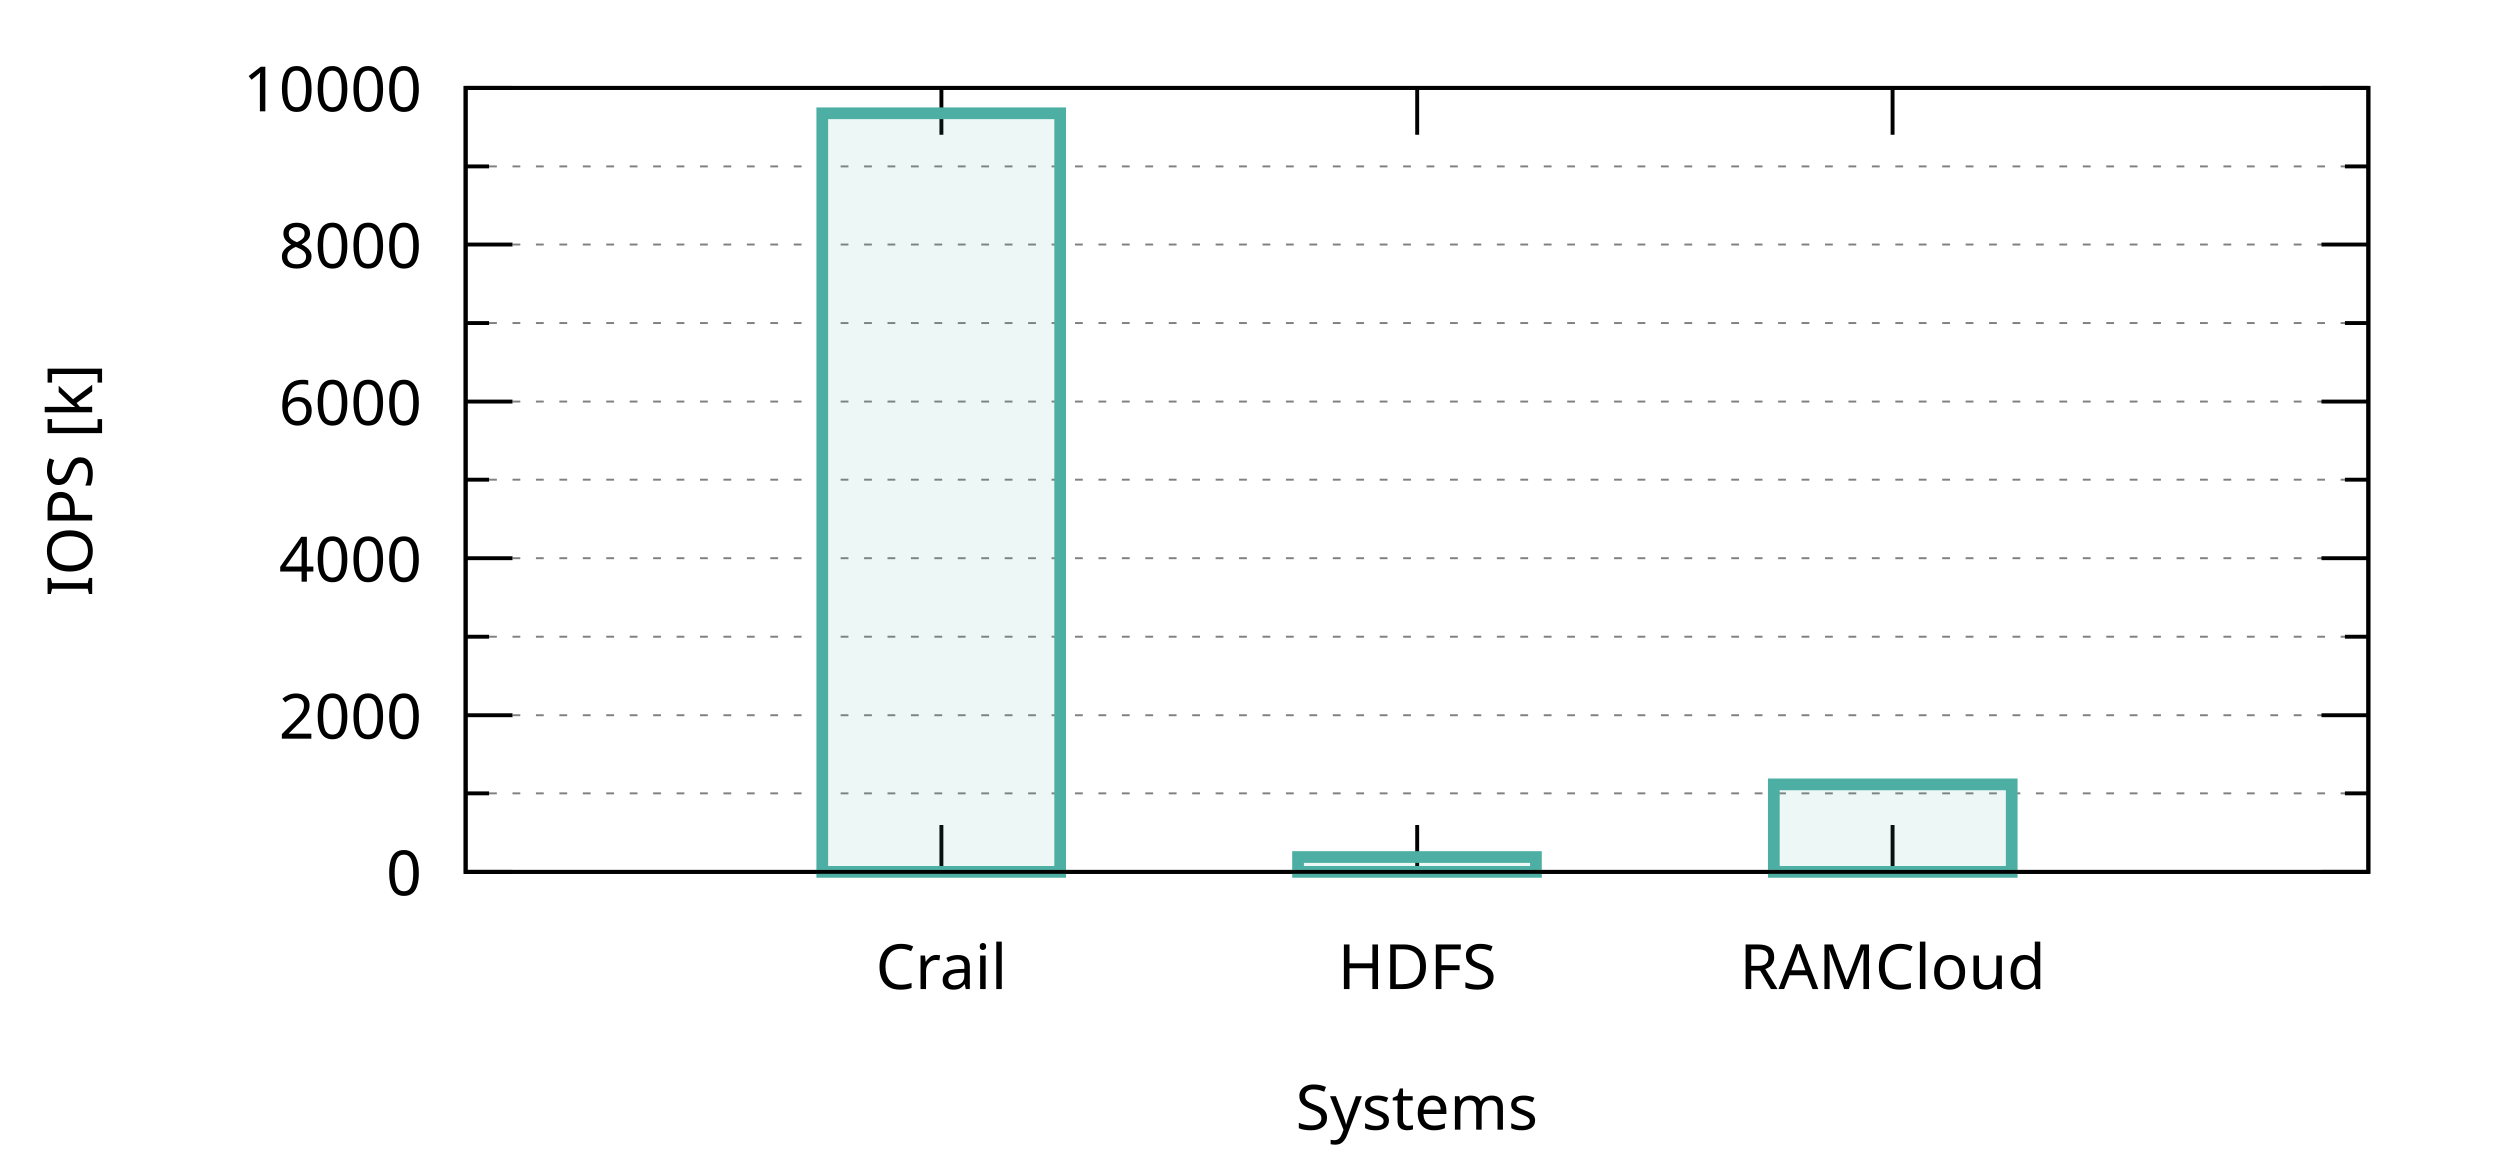
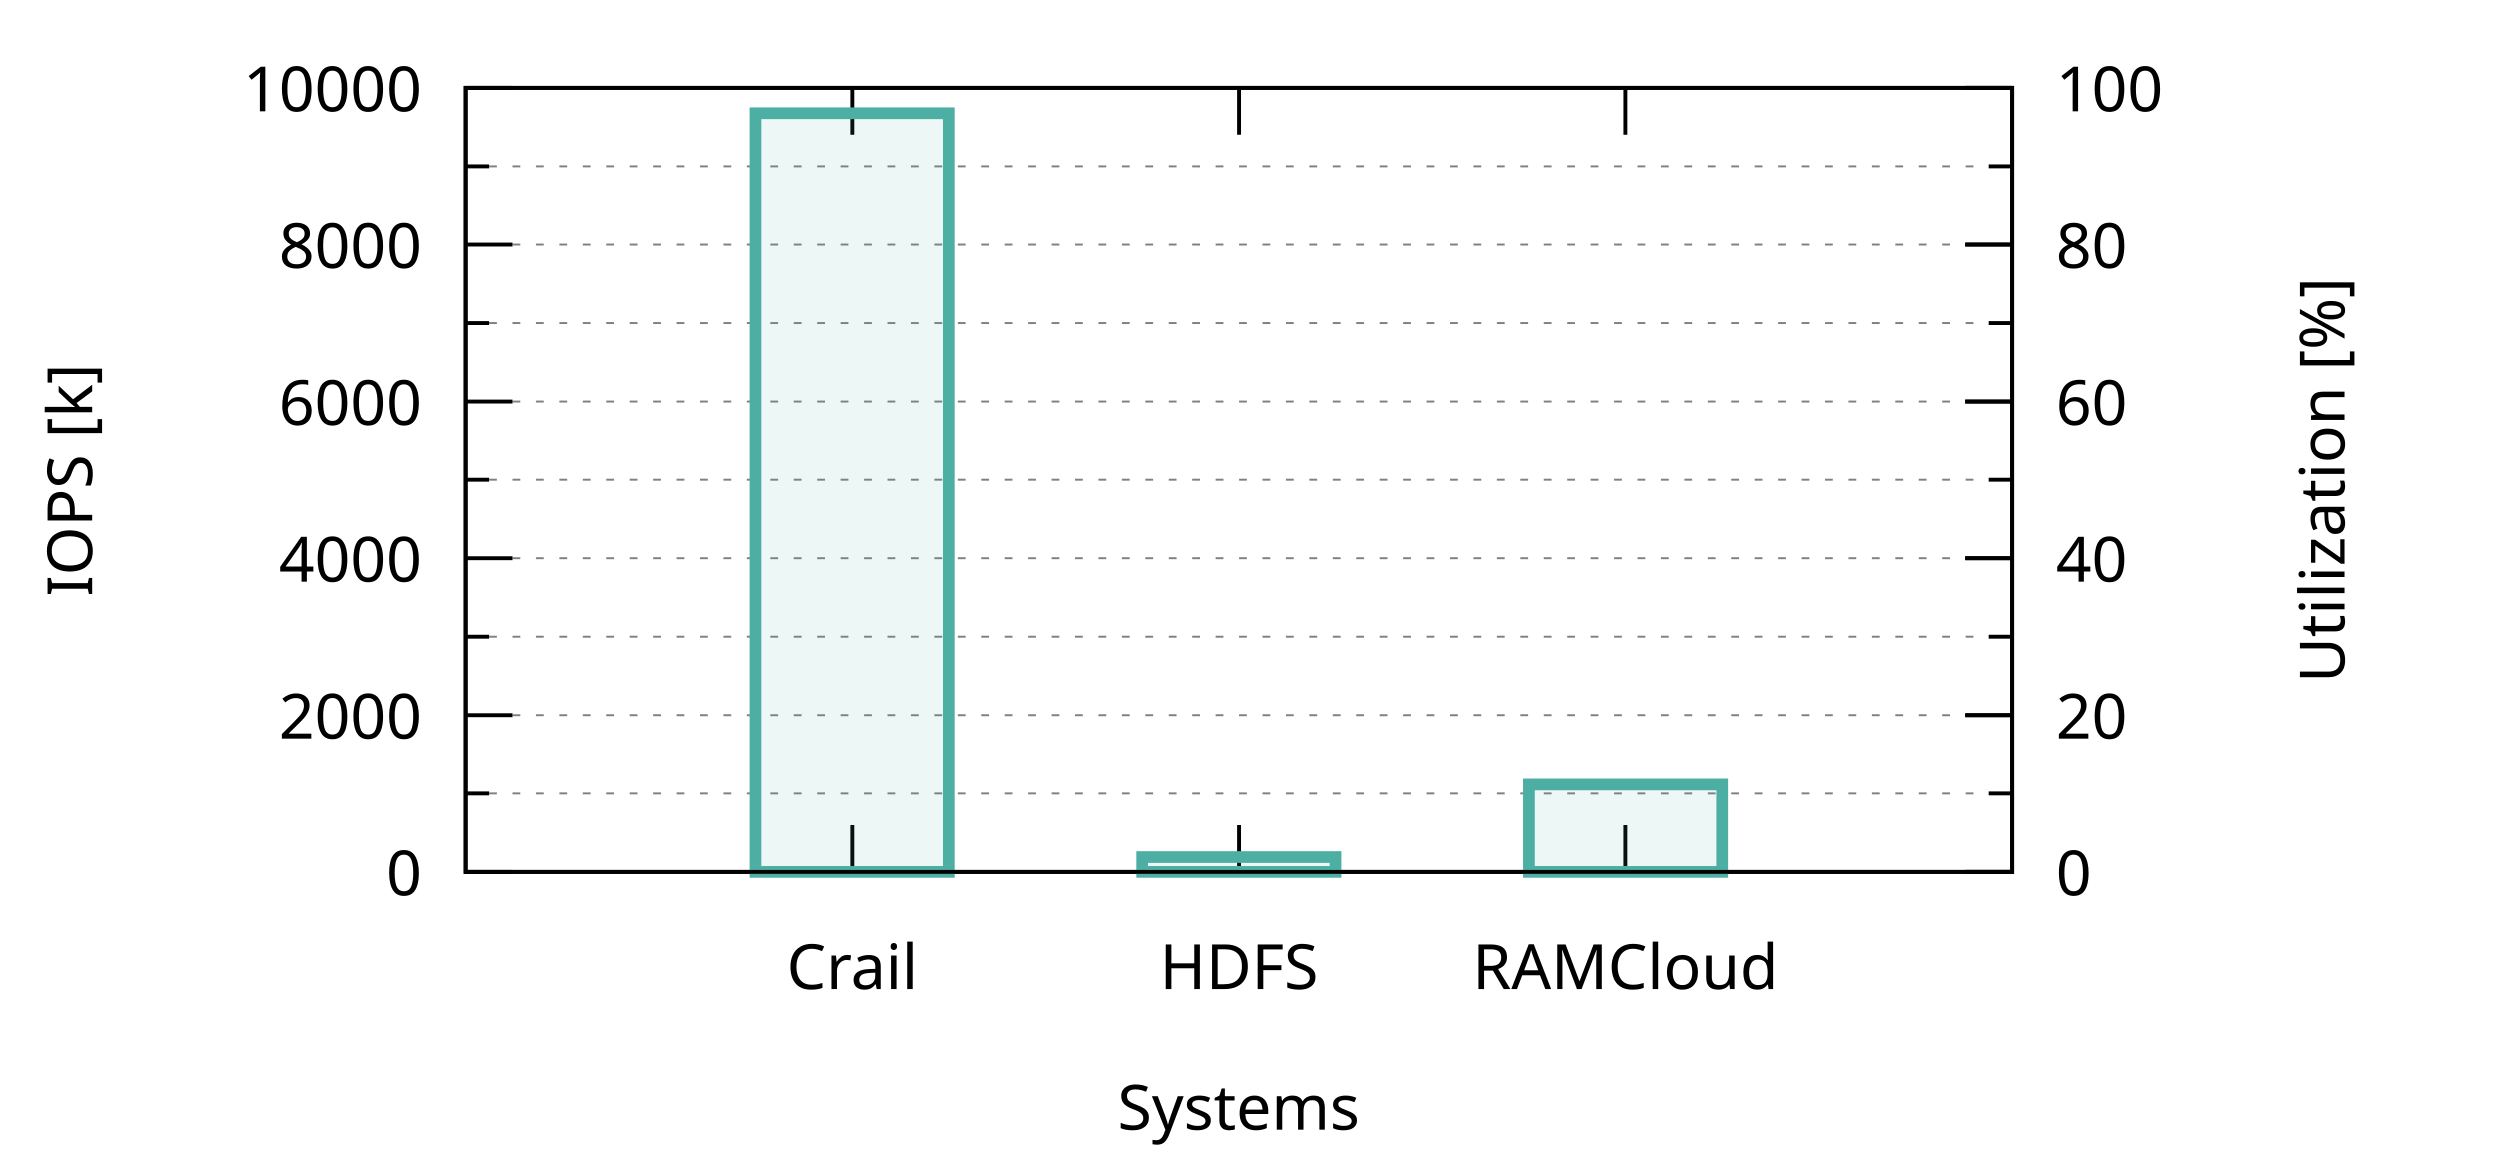
<svg xmlns="http://www.w3.org/2000/svg" xmlns:xlink="http://www.w3.org/1999/xlink" width="640" height="300" viewBox="0 0 640 300">
  <g id="gnuplot_canvas">
    <rect x="0" y="0" width="640" height="300" fill="none" />
    <defs>
      <circle id="gpDot" r="0.5" stroke-width="0.5" />
      <path id="gpPt0" stroke-width="0.167" stroke="currentColor" d="M-1,0 h2 M0,-1 v2" />
      <path id="gpPt1" stroke-width="0.167" stroke="currentColor" d="M-1,-1 L1,1 M1,-1 L-1,1" />
      <path id="gpPt2" stroke-width="0.167" stroke="currentColor" d="M-1,0 L1,0 M0,-1 L0,1 M-1,-1 L1,1 M-1,1 L1,-1" />
      <rect id="gpPt3" stroke-width="0.167" stroke="currentColor" x="-1" y="-1" width="2" height="2" />
      <rect id="gpPt4" stroke-width="0.167" stroke="currentColor" fill="currentColor" x="-1" y="-1" width="2" height="2" />
      <circle id="gpPt5" stroke-width="0.167" stroke="currentColor" cx="0" cy="0" r="1" />
      <use xlink:href="#gpPt5" id="gpPt6" fill="currentColor" stroke="none" />
      <path id="gpPt7" stroke-width="0.167" stroke="currentColor" d="M0,-1.33 L-1.33,0.67 L1.33,0.67 z" />
      <use xlink:href="#gpPt7" id="gpPt8" fill="currentColor" stroke="none" />
      <use xlink:href="#gpPt7" id="gpPt9" stroke="currentColor" transform="rotate(180)" />
      <use xlink:href="#gpPt9" id="gpPt10" fill="currentColor" stroke="none" />
      <use xlink:href="#gpPt3" id="gpPt11" stroke="currentColor" transform="rotate(45)" />
      <use xlink:href="#gpPt11" id="gpPt12" fill="currentColor" stroke="none" />
      <path id="gpPt13" stroke-width="0.167" stroke="currentColor" d="M0,1.330 L1.265,0.411 L0.782,-1.067 L-0.782,-1.076 L-1.265,0.411 z" />
      <use xlink:href="#gpPt13" id="gpPt14" fill="currentColor" stroke="none" />
      <filter id="textbox" filterUnits="objectBoundingBox" x="0" y="0" height="1" width="1">
        <feFlood flood-color="white" flood-opacity="1" result="bgnd" />
        <feComposite in="SourceGraphic" in2="bgnd" operator="atop" />
      </filter>
      <filter id="greybox" filterUnits="objectBoundingBox" x="0" y="0" height="1" width="1">
        <feFlood flood-color="lightgrey" flood-opacity="1" result="grey" />
        <feComposite in="SourceGraphic" in2="grey" operator="atop" />
      </filter>
    </defs>
    <g fill="none" color="white" stroke="black" stroke-width="1.00" stroke-linecap="butt" stroke-linejoin="miter">
</g>
    <g fill="none" color="black" stroke="currentColor" stroke-width="1.00" stroke-linecap="butt" stroke-linejoin="miter">
</g>
    <g fill="none" color="black" stroke="black" stroke-width="0.50" stroke-linecap="butt" stroke-linejoin="miter">
</g>
    <g fill="none" color="gray" stroke="currentColor" stroke-width="0.50" stroke-linecap="butt" stroke-linejoin="miter">
-       <path stroke="gray" stroke-dasharray="2,4" class="gridline" d="M119.2,223.2 L606.3,223.2  " />
-     </g>
-     <g fill="none" color="gray" stroke="gray" stroke-width="1.00" stroke-linecap="butt" stroke-linejoin="miter">
- </g>
-     <g fill="none" color="black" stroke="currentColor" stroke-width="1.00" stroke-linecap="butt" stroke-linejoin="miter">
-       <path stroke="black" d="M119.2,223.2 L131.2,223.2 M606.3,223.2 L594.3,223.2  " />
+       <path stroke="gray" stroke-dasharray="2,4" class="gridline" d="M119.2,223.2 L515.1,223.2  " />
+     </g>
+     <g fill="none" color="gray" stroke="gray" stroke-width="1.00" stroke-linecap="butt" stroke-linejoin="miter">
+ </g>
+     <g fill="none" color="black" stroke="currentColor" stroke-width="1.00" stroke-linecap="butt" stroke-linejoin="miter">
+       <path stroke="black" d="M119.2,223.2 L131.2,223.2 M515.1,223.2 L503.1,223.2  " />
      <g transform="translate(108.0,229.2)" stroke="none" fill="black" font-family="Times-Roman" font-size="16.00" text-anchor="end">
        <text>
          <tspan font-family="Times-Roman"> 0</tspan>
        </text>
      </g>
    </g>
    <g fill="none" color="black" stroke="currentColor" stroke-width="1.00" stroke-linecap="butt" stroke-linejoin="miter">
</g>
    <g fill="none" color="black" stroke="black" stroke-width="0.50" stroke-linecap="butt" stroke-linejoin="miter">
</g>
    <g fill="none" color="gray" stroke="currentColor" stroke-width="0.50" stroke-linecap="butt" stroke-linejoin="miter">
-       <path stroke="gray" stroke-dasharray="2,4" class="gridline" d="M119.2,203.1 L606.3,203.1  " />
-     </g>
-     <g fill="none" color="gray" stroke="gray" stroke-width="1.00" stroke-linecap="butt" stroke-linejoin="miter">
- </g>
-     <g fill="none" color="black" stroke="currentColor" stroke-width="1.00" stroke-linecap="butt" stroke-linejoin="miter">
-       <path stroke="black" d="M119.2,203.1 L125.2,203.1 M606.3,203.1 L600.3,203.1  " />
-     </g>
-     <g fill="none" color="black" stroke="black" stroke-width="0.50" stroke-linecap="butt" stroke-linejoin="miter">
- </g>
-     <g fill="none" color="gray" stroke="currentColor" stroke-width="0.50" stroke-linecap="butt" stroke-linejoin="miter">
-       <path stroke="gray" stroke-dasharray="2,4" class="gridline" d="M119.2,183.1 L606.3,183.1  " />
-     </g>
-     <g fill="none" color="gray" stroke="gray" stroke-width="1.00" stroke-linecap="butt" stroke-linejoin="miter">
- </g>
-     <g fill="none" color="black" stroke="currentColor" stroke-width="1.00" stroke-linecap="butt" stroke-linejoin="miter">
-       <path stroke="black" d="M119.2,183.1 L131.2,183.1 M606.3,183.1 L594.3,183.1  " />
+       <path stroke="gray" stroke-dasharray="2,4" class="gridline" d="M119.2,203.1 L515.1,203.1  " />
+     </g>
+     <g fill="none" color="gray" stroke="gray" stroke-width="1.00" stroke-linecap="butt" stroke-linejoin="miter">
+ </g>
+     <g fill="none" color="black" stroke="currentColor" stroke-width="1.00" stroke-linecap="butt" stroke-linejoin="miter">
+       <path stroke="black" d="M119.2,203.1 L125.2,203.1 M515.1,203.1 L509.1,203.1  " />
+     </g>
+     <g fill="none" color="black" stroke="black" stroke-width="0.50" stroke-linecap="butt" stroke-linejoin="miter">
+ </g>
+     <g fill="none" color="gray" stroke="currentColor" stroke-width="0.50" stroke-linecap="butt" stroke-linejoin="miter">
+       <path stroke="gray" stroke-dasharray="2,4" class="gridline" d="M119.2,183.1 L515.1,183.1  " />
+     </g>
+     <g fill="none" color="gray" stroke="gray" stroke-width="1.00" stroke-linecap="butt" stroke-linejoin="miter">
+ </g>
+     <g fill="none" color="black" stroke="currentColor" stroke-width="1.00" stroke-linecap="butt" stroke-linejoin="miter">
+       <path stroke="black" d="M119.2,183.1 L131.2,183.1 M515.1,183.1 L503.1,183.1  " />
      <g transform="translate(108.0,189.1)" stroke="none" fill="black" font-family="Times-Roman" font-size="16.00" text-anchor="end">
        <text>
          <tspan font-family="Times-Roman"> 2000</tspan>
        </text>
      </g>
    </g>
    <g fill="none" color="black" stroke="currentColor" stroke-width="1.00" stroke-linecap="butt" stroke-linejoin="miter">
</g>
    <g fill="none" color="black" stroke="black" stroke-width="0.50" stroke-linecap="butt" stroke-linejoin="miter">
</g>
    <g fill="none" color="gray" stroke="currentColor" stroke-width="0.50" stroke-linecap="butt" stroke-linejoin="miter">
-       <path stroke="gray" stroke-dasharray="2,4" class="gridline" d="M119.2,163.0 L606.3,163.0  " />
-     </g>
-     <g fill="none" color="gray" stroke="gray" stroke-width="1.00" stroke-linecap="butt" stroke-linejoin="miter">
- </g>
-     <g fill="none" color="black" stroke="currentColor" stroke-width="1.00" stroke-linecap="butt" stroke-linejoin="miter">
-       <path stroke="black" d="M119.2,163.0 L125.2,163.0 M606.3,163.0 L600.3,163.0  " />
-     </g>
-     <g fill="none" color="black" stroke="black" stroke-width="0.50" stroke-linecap="butt" stroke-linejoin="miter">
- </g>
-     <g fill="none" color="gray" stroke="currentColor" stroke-width="0.50" stroke-linecap="butt" stroke-linejoin="miter">
-       <path stroke="gray" stroke-dasharray="2,4" class="gridline" d="M119.2,142.9 L606.3,142.9  " />
-     </g>
-     <g fill="none" color="gray" stroke="gray" stroke-width="1.00" stroke-linecap="butt" stroke-linejoin="miter">
- </g>
-     <g fill="none" color="black" stroke="currentColor" stroke-width="1.00" stroke-linecap="butt" stroke-linejoin="miter">
-       <path stroke="black" d="M119.2,142.9 L131.2,142.9 M606.3,142.9 L594.3,142.9  " />
+       <path stroke="gray" stroke-dasharray="2,4" class="gridline" d="M119.2,163.0 L515.1,163.0  " />
+     </g>
+     <g fill="none" color="gray" stroke="gray" stroke-width="1.00" stroke-linecap="butt" stroke-linejoin="miter">
+ </g>
+     <g fill="none" color="black" stroke="currentColor" stroke-width="1.00" stroke-linecap="butt" stroke-linejoin="miter">
+       <path stroke="black" d="M119.2,163.0 L125.2,163.0 M515.1,163.0 L509.1,163.0  " />
+     </g>
+     <g fill="none" color="black" stroke="black" stroke-width="0.50" stroke-linecap="butt" stroke-linejoin="miter">
+ </g>
+     <g fill="none" color="gray" stroke="currentColor" stroke-width="0.50" stroke-linecap="butt" stroke-linejoin="miter">
+       <path stroke="gray" stroke-dasharray="2,4" class="gridline" d="M119.2,142.9 L515.1,142.9  " />
+     </g>
+     <g fill="none" color="gray" stroke="gray" stroke-width="1.00" stroke-linecap="butt" stroke-linejoin="miter">
+ </g>
+     <g fill="none" color="black" stroke="currentColor" stroke-width="1.00" stroke-linecap="butt" stroke-linejoin="miter">
+       <path stroke="black" d="M119.2,142.9 L131.2,142.9 M515.1,142.9 L503.1,142.9  " />
      <g transform="translate(108.0,148.9)" stroke="none" fill="black" font-family="Times-Roman" font-size="16.00" text-anchor="end">
        <text>
          <tspan font-family="Times-Roman"> 4000</tspan>
        </text>
      </g>
    </g>
    <g fill="none" color="black" stroke="currentColor" stroke-width="1.00" stroke-linecap="butt" stroke-linejoin="miter">
</g>
    <g fill="none" color="black" stroke="black" stroke-width="0.50" stroke-linecap="butt" stroke-linejoin="miter">
</g>
    <g fill="none" color="gray" stroke="currentColor" stroke-width="0.50" stroke-linecap="butt" stroke-linejoin="miter">
-       <path stroke="gray" stroke-dasharray="2,4" class="gridline" d="M119.2,122.8 L606.3,122.8  " />
-     </g>
-     <g fill="none" color="gray" stroke="gray" stroke-width="1.00" stroke-linecap="butt" stroke-linejoin="miter">
- </g>
-     <g fill="none" color="black" stroke="currentColor" stroke-width="1.00" stroke-linecap="butt" stroke-linejoin="miter">
-       <path stroke="black" d="M119.2,122.8 L125.2,122.8 M606.3,122.8 L600.3,122.8  " />
-     </g>
-     <g fill="none" color="black" stroke="black" stroke-width="0.50" stroke-linecap="butt" stroke-linejoin="miter">
- </g>
-     <g fill="none" color="gray" stroke="currentColor" stroke-width="0.50" stroke-linecap="butt" stroke-linejoin="miter">
-       <path stroke="gray" stroke-dasharray="2,4" class="gridline" d="M119.2,102.8 L606.3,102.8  " />
-     </g>
-     <g fill="none" color="gray" stroke="gray" stroke-width="1.00" stroke-linecap="butt" stroke-linejoin="miter">
- </g>
-     <g fill="none" color="black" stroke="currentColor" stroke-width="1.00" stroke-linecap="butt" stroke-linejoin="miter">
-       <path stroke="black" d="M119.2,102.8 L131.2,102.8 M606.3,102.8 L594.3,102.8  " />
+       <path stroke="gray" stroke-dasharray="2,4" class="gridline" d="M119.2,122.8 L515.1,122.8  " />
+     </g>
+     <g fill="none" color="gray" stroke="gray" stroke-width="1.00" stroke-linecap="butt" stroke-linejoin="miter">
+ </g>
+     <g fill="none" color="black" stroke="currentColor" stroke-width="1.00" stroke-linecap="butt" stroke-linejoin="miter">
+       <path stroke="black" d="M119.2,122.8 L125.2,122.8 M515.1,122.8 L509.1,122.8  " />
+     </g>
+     <g fill="none" color="black" stroke="black" stroke-width="0.50" stroke-linecap="butt" stroke-linejoin="miter">
+ </g>
+     <g fill="none" color="gray" stroke="currentColor" stroke-width="0.50" stroke-linecap="butt" stroke-linejoin="miter">
+       <path stroke="gray" stroke-dasharray="2,4" class="gridline" d="M119.2,102.8 L515.1,102.8  " />
+     </g>
+     <g fill="none" color="gray" stroke="gray" stroke-width="1.00" stroke-linecap="butt" stroke-linejoin="miter">
+ </g>
+     <g fill="none" color="black" stroke="currentColor" stroke-width="1.00" stroke-linecap="butt" stroke-linejoin="miter">
+       <path stroke="black" d="M119.2,102.8 L131.2,102.8 M515.1,102.8 L503.1,102.8  " />
      <g transform="translate(108.0,108.8)" stroke="none" fill="black" font-family="Times-Roman" font-size="16.00" text-anchor="end">
        <text>
          <tspan font-family="Times-Roman"> 6000</tspan>
        </text>
      </g>
    </g>
    <g fill="none" color="black" stroke="currentColor" stroke-width="1.00" stroke-linecap="butt" stroke-linejoin="miter">
</g>
    <g fill="none" color="black" stroke="black" stroke-width="0.50" stroke-linecap="butt" stroke-linejoin="miter">
</g>
    <g fill="none" color="gray" stroke="currentColor" stroke-width="0.50" stroke-linecap="butt" stroke-linejoin="miter">
-       <path stroke="gray" stroke-dasharray="2,4" class="gridline" d="M119.2,82.7 L606.3,82.7  " />
-     </g>
-     <g fill="none" color="gray" stroke="gray" stroke-width="1.00" stroke-linecap="butt" stroke-linejoin="miter">
- </g>
-     <g fill="none" color="black" stroke="currentColor" stroke-width="1.00" stroke-linecap="butt" stroke-linejoin="miter">
-       <path stroke="black" d="M119.2,82.7 L125.2,82.7 M606.3,82.7 L600.3,82.7  " />
-     </g>
-     <g fill="none" color="black" stroke="black" stroke-width="0.50" stroke-linecap="butt" stroke-linejoin="miter">
- </g>
-     <g fill="none" color="gray" stroke="currentColor" stroke-width="0.50" stroke-linecap="butt" stroke-linejoin="miter">
-       <path stroke="gray" stroke-dasharray="2,4" class="gridline" d="M119.2,62.6 L606.3,62.6  " />
-     </g>
-     <g fill="none" color="gray" stroke="gray" stroke-width="1.00" stroke-linecap="butt" stroke-linejoin="miter">
- </g>
-     <g fill="none" color="black" stroke="currentColor" stroke-width="1.00" stroke-linecap="butt" stroke-linejoin="miter">
-       <path stroke="black" d="M119.2,62.6 L131.2,62.6 M606.3,62.6 L594.3,62.6  " />
+       <path stroke="gray" stroke-dasharray="2,4" class="gridline" d="M119.2,82.7 L515.1,82.7  " />
+     </g>
+     <g fill="none" color="gray" stroke="gray" stroke-width="1.00" stroke-linecap="butt" stroke-linejoin="miter">
+ </g>
+     <g fill="none" color="black" stroke="currentColor" stroke-width="1.00" stroke-linecap="butt" stroke-linejoin="miter">
+       <path stroke="black" d="M119.2,82.7 L125.2,82.7 M515.1,82.7 L509.1,82.7  " />
+     </g>
+     <g fill="none" color="black" stroke="black" stroke-width="0.50" stroke-linecap="butt" stroke-linejoin="miter">
+ </g>
+     <g fill="none" color="gray" stroke="currentColor" stroke-width="0.50" stroke-linecap="butt" stroke-linejoin="miter">
+       <path stroke="gray" stroke-dasharray="2,4" class="gridline" d="M119.2,62.6 L515.1,62.6  " />
+     </g>
+     <g fill="none" color="gray" stroke="gray" stroke-width="1.00" stroke-linecap="butt" stroke-linejoin="miter">
+ </g>
+     <g fill="none" color="black" stroke="currentColor" stroke-width="1.00" stroke-linecap="butt" stroke-linejoin="miter">
+       <path stroke="black" d="M119.2,62.6 L131.2,62.6 M515.1,62.6 L503.1,62.6  " />
      <g transform="translate(108.0,68.6)" stroke="none" fill="black" font-family="Times-Roman" font-size="16.00" text-anchor="end">
        <text>
          <tspan font-family="Times-Roman"> 8000</tspan>
        </text>
      </g>
    </g>
    <g fill="none" color="black" stroke="currentColor" stroke-width="1.00" stroke-linecap="butt" stroke-linejoin="miter">
</g>
    <g fill="none" color="black" stroke="black" stroke-width="0.50" stroke-linecap="butt" stroke-linejoin="miter">
</g>
    <g fill="none" color="gray" stroke="currentColor" stroke-width="0.50" stroke-linecap="butt" stroke-linejoin="miter">
-       <path stroke="gray" stroke-dasharray="2,4" class="gridline" d="M119.2,42.6 L606.3,42.6  " />
-     </g>
-     <g fill="none" color="gray" stroke="gray" stroke-width="1.00" stroke-linecap="butt" stroke-linejoin="miter">
- </g>
-     <g fill="none" color="black" stroke="currentColor" stroke-width="1.00" stroke-linecap="butt" stroke-linejoin="miter">
-       <path stroke="black" d="M119.2,42.6 L125.2,42.6 M606.3,42.6 L600.3,42.6  " />
-     </g>
-     <g fill="none" color="black" stroke="black" stroke-width="0.50" stroke-linecap="butt" stroke-linejoin="miter">
- </g>
-     <g fill="none" color="gray" stroke="currentColor" stroke-width="0.50" stroke-linecap="butt" stroke-linejoin="miter">
-       <path stroke="gray" stroke-dasharray="2,4" class="gridline" d="M119.2,22.5 L606.3,22.5  " />
-     </g>
-     <g fill="none" color="gray" stroke="gray" stroke-width="1.00" stroke-linecap="butt" stroke-linejoin="miter">
- </g>
-     <g fill="none" color="black" stroke="currentColor" stroke-width="1.00" stroke-linecap="butt" stroke-linejoin="miter">
-       <path stroke="black" d="M119.2,22.5 L131.2,22.5 M606.3,22.5 L594.3,22.5  " />
+       <path stroke="gray" stroke-dasharray="2,4" class="gridline" d="M119.2,42.6 L515.1,42.6  " />
+     </g>
+     <g fill="none" color="gray" stroke="gray" stroke-width="1.00" stroke-linecap="butt" stroke-linejoin="miter">
+ </g>
+     <g fill="none" color="black" stroke="currentColor" stroke-width="1.00" stroke-linecap="butt" stroke-linejoin="miter">
+       <path stroke="black" d="M119.2,42.6 L125.2,42.6 M515.1,42.6 L509.1,42.6  " />
+     </g>
+     <g fill="none" color="black" stroke="black" stroke-width="0.50" stroke-linecap="butt" stroke-linejoin="miter">
+ </g>
+     <g fill="none" color="gray" stroke="currentColor" stroke-width="0.50" stroke-linecap="butt" stroke-linejoin="miter">
+       <path stroke="gray" stroke-dasharray="2,4" class="gridline" d="M119.2,22.5 L515.1,22.5  " />
+     </g>
+     <g fill="none" color="gray" stroke="gray" stroke-width="1.00" stroke-linecap="butt" stroke-linejoin="miter">
+ </g>
+     <g fill="none" color="black" stroke="currentColor" stroke-width="1.00" stroke-linecap="butt" stroke-linejoin="miter">
+       <path stroke="black" d="M119.2,22.5 L131.2,22.5 M515.1,22.5 L503.1,22.5  " />
      <g transform="translate(108.0,28.5)" stroke="none" fill="black" font-family="Times-Roman" font-size="16.00" text-anchor="end">
        <text>
          <tspan font-family="Times-Roman"> 10000</tspan>
        </text>
      </g>
    </g>
    <g fill="none" color="black" stroke="currentColor" stroke-width="1.00" stroke-linecap="butt" stroke-linejoin="miter">
-       <path stroke="black" d="M241.0,223.2 L241.0,211.2 M241.0,22.5 L241.0,34.5  " />
-       <g transform="translate(241.0,253.2)" stroke="none" fill="black" font-family="Times-Roman" font-size="16.00" text-anchor="middle">
+       <path stroke="black" d="M218.2,223.2 L218.2,211.2 M218.2,22.5 L218.2,34.5  " />
+       <g transform="translate(218.2,253.2)" stroke="none" fill="black" font-family="Times-Roman" font-size="16.00" text-anchor="middle">
        <text>
          <tspan font-family="Times-Roman">Crail</tspan>
        </text>
      </g>
    </g>
    <g fill="none" color="black" stroke="currentColor" stroke-width="1.00" stroke-linecap="butt" stroke-linejoin="miter">
-       <path stroke="black" d="M362.8,223.2 L362.8,211.2 M362.8,22.5 L362.8,34.5  " />
-       <g transform="translate(362.8,253.2)" stroke="none" fill="black" font-family="Times-Roman" font-size="16.00" text-anchor="middle">
+       <path stroke="black" d="M317.2,223.2 L317.2,211.2 M317.2,22.5 L317.2,34.5  " />
+       <g transform="translate(317.2,253.2)" stroke="none" fill="black" font-family="Times-Roman" font-size="16.00" text-anchor="middle">
        <text>
          <tspan font-family="Times-Roman">HDFS</tspan>
        </text>
      </g>
    </g>
    <g fill="none" color="black" stroke="currentColor" stroke-width="1.00" stroke-linecap="butt" stroke-linejoin="miter">
-       <path stroke="black" d="M484.5,223.2 L484.5,211.2 M484.5,22.5 L484.5,34.5  " />
-       <g transform="translate(484.5,253.2)" stroke="none" fill="black" font-family="Times-Roman" font-size="16.00" text-anchor="middle">
+       <path stroke="black" d="M416.1,223.2 L416.1,211.2 M416.1,22.5 L416.1,34.5  " />
+       <g transform="translate(416.1,253.2)" stroke="none" fill="black" font-family="Times-Roman" font-size="16.00" text-anchor="middle">
        <text>
          <tspan font-family="Times-Roman">RAMCloud</tspan>
        </text>
      </g>
    </g>
    <g fill="none" color="black" stroke="currentColor" stroke-width="1.00" stroke-linecap="butt" stroke-linejoin="miter">
- </g>
-     <g fill="none" color="black" stroke="currentColor" stroke-width="1.00" stroke-linecap="butt" stroke-linejoin="miter">
-       <path stroke="black" d="M119.2,22.5 L119.2,223.2 L606.3,223.2 L606.3,22.5 L119.2,22.5 Z  " />
+       <path stroke="black" d="M515.1,223.2 L503.1,223.2  " />
+       <g transform="translate(526.3,229.2)" stroke="none" fill="black" font-family="Times-Roman" font-size="16.00" text-anchor="start">
+         <text>
+           <tspan font-family="Times-Roman"> 0</tspan>
+         </text>
+       </g>
+     </g>
+     <g fill="none" color="black" stroke="currentColor" stroke-width="1.00" stroke-linecap="butt" stroke-linejoin="miter">
+       <path stroke="black" d="M515.1,183.1 L503.1,183.1  " />
+       <g transform="translate(526.3,189.1)" stroke="none" fill="black" font-family="Times-Roman" font-size="16.00" text-anchor="start">
+         <text>
+           <tspan font-family="Times-Roman"> 20</tspan>
+         </text>
+       </g>
+     </g>
+     <g fill="none" color="black" stroke="currentColor" stroke-width="1.00" stroke-linecap="butt" stroke-linejoin="miter">
+       <path stroke="black" d="M515.1,142.9 L503.1,142.9  " />
+       <g transform="translate(526.3,148.9)" stroke="none" fill="black" font-family="Times-Roman" font-size="16.00" text-anchor="start">
+         <text>
+           <tspan font-family="Times-Roman"> 40</tspan>
+         </text>
+       </g>
+     </g>
+     <g fill="none" color="black" stroke="currentColor" stroke-width="1.00" stroke-linecap="butt" stroke-linejoin="miter">
+       <path stroke="black" d="M515.1,102.8 L503.1,102.8  " />
+       <g transform="translate(526.3,108.8)" stroke="none" fill="black" font-family="Times-Roman" font-size="16.00" text-anchor="start">
+         <text>
+           <tspan font-family="Times-Roman"> 60</tspan>
+         </text>
+       </g>
+     </g>
+     <g fill="none" color="black" stroke="currentColor" stroke-width="1.00" stroke-linecap="butt" stroke-linejoin="miter">
+       <path stroke="black" d="M515.1,62.6 L503.1,62.6  " />
+       <g transform="translate(526.3,68.6)" stroke="none" fill="black" font-family="Times-Roman" font-size="16.00" text-anchor="start">
+         <text>
+           <tspan font-family="Times-Roman"> 80</tspan>
+         </text>
+       </g>
+     </g>
+     <g fill="none" color="black" stroke="currentColor" stroke-width="1.00" stroke-linecap="butt" stroke-linejoin="miter">
+       <path stroke="black" d="M515.1,22.5 L503.1,22.5  " />
+       <g transform="translate(526.3,28.5)" stroke="none" fill="black" font-family="Times-Roman" font-size="16.00" text-anchor="start">
+         <text>
+           <tspan font-family="Times-Roman"> 100</tspan>
+         </text>
+       </g>
+     </g>
+     <g fill="none" color="black" stroke="currentColor" stroke-width="1.00" stroke-linecap="butt" stroke-linejoin="miter">
+ </g>
+     <g fill="none" color="black" stroke="currentColor" stroke-width="1.00" stroke-linecap="butt" stroke-linejoin="miter">
+       <path stroke="black" d="M119.2,22.5 L119.2,223.2 L515.1,223.2 L515.1,22.5 L119.2,22.5 Z  " />
    </g>
    <g fill="none" color="black" stroke="currentColor" stroke-width="1.00" stroke-linecap="butt" stroke-linejoin="miter">
      <g transform="translate(23.6,122.9) rotate(270)" stroke="none" fill="black" font-family="Times-Roman" font-size="16.00" text-anchor="middle">
        <text>
          <tspan font-family="Times-Roman">IOPS [k]</tspan>
        </text>
      </g>
    </g>
    <g fill="none" color="black" stroke="currentColor" stroke-width="1.00" stroke-linecap="butt" stroke-linejoin="miter">
-       <g transform="translate(362.7,289.2)" stroke="none" fill="black" font-family="Times-Roman" font-size="16.00" text-anchor="middle">
+       <g transform="translate(600.2,122.9) rotate(270)" stroke="none" fill="black" font-family="Times-Roman" font-size="16.00" text-anchor="middle">
+         <text>
+           <tspan font-family="Times-Roman">Utilization [%]</tspan>
+         </text>
+       </g>
+     </g>
+     <g fill="none" color="black" stroke="currentColor" stroke-width="1.00" stroke-linecap="butt" stroke-linejoin="miter">
+       <g transform="translate(317.1,289.2)" stroke="none" fill="black" font-family="Times-Roman" font-size="16.00" text-anchor="middle">
        <text>
          <tspan font-family="Times-Roman">Systems</tspan>
        </text>
      </g>
    </g>
    <g fill="none" color="black" stroke="currentColor" stroke-width="1.00" stroke-linecap="butt" stroke-linejoin="miter">
</g>
    <g id="gnuplot_plot_1">
      <g fill="none" color="white" stroke="currentColor" stroke-width="3.00" stroke-linecap="butt" stroke-linejoin="miter">
</g>
      <g fill="none" color="black" stroke="currentColor" stroke-width="3.00" stroke-linecap="butt" stroke-linejoin="miter">
        <g stroke="none" shape-rendering="crispEdges">
-           <polygon fill="rgb( 77, 175, 164)" fill-opacity="0.1" points="210.5,223.2 271.5,223.2 271.5,28.9 210.5,28.9 " />
+           <polygon fill="rgb( 77, 175, 164)" fill-opacity="0.1" points="193.4,223.2 243.0,223.2 243.0,28.9 193.4,28.9 " />
        </g>
-         <path stroke="rgb( 77, 175, 164)" d="M210.5,223.2 L210.5,29.0 L271.4,29.0 L271.4,223.2 L210.5,223.2 Z  " />
+         <path stroke="rgb( 77, 175, 164)" d="M193.4,223.2 L193.4,29.0 L242.9,29.0 L242.9,223.2 L193.4,223.2 Z  " />
        <g stroke="none" shape-rendering="crispEdges">
-           <polygon fill="rgb( 77, 175, 164)" fill-opacity="0.1" points="332.3,223.2 393.3,223.2 393.3,219.3 332.3,219.3 " />
+           <polygon fill="rgb( 77, 175, 164)" fill-opacity="0.1" points="292.4,223.2 342.0,223.2 342.0,219.3 292.4,219.3 " />
        </g>
-         <path stroke="rgb( 77, 175, 164)" d="M332.3,223.2 L332.3,219.4 L393.2,219.4 L393.2,223.2 L332.3,223.2 Z  " />
+         <path stroke="rgb( 77, 175, 164)" d="M292.4,223.2 L292.4,219.4 L341.9,219.4 L341.9,223.2 L292.4,223.2 Z  " />
        <g stroke="none" shape-rendering="crispEdges">
-           <polygon fill="rgb( 77, 175, 164)" fill-opacity="0.1" points="454.1,223.2 515.1,223.2 515.1,200.7 454.1,200.7 " />
+           <polygon fill="rgb( 77, 175, 164)" fill-opacity="0.1" points="391.4,223.2 441.0,223.2 441.0,200.7 391.4,200.7 " />
        </g>
-         <path stroke="rgb( 77, 175, 164)" d="M454.1,223.2 L454.1,200.8 L515.0,200.8 L515.0,223.2 L454.1,223.2 Z  " />
+         <path stroke="rgb( 77, 175, 164)" d="M391.4,223.2 L391.4,200.8 L440.9,200.8 L440.9,223.2 L391.4,223.2 Z  " />
      </g>
    </g>
    <g fill="none" color="white" stroke="rgb( 77, 175, 164)" stroke-width="2.00" stroke-linecap="butt" stroke-linejoin="miter">
</g>
    <g fill="none" color="black" stroke="currentColor" stroke-width="2.00" stroke-linecap="butt" stroke-linejoin="miter">
</g>
    <g fill="none" color="black" stroke="black" stroke-width="1.00" stroke-linecap="butt" stroke-linejoin="miter">
</g>
    <g fill="none" color="black" stroke="currentColor" stroke-width="1.00" stroke-linecap="butt" stroke-linejoin="miter">
-       <path stroke="black" d="M119.2,22.5 L119.2,223.2 L606.3,223.2 L606.3,22.5 L119.2,22.5 Z  " />
+       <path stroke="black" d="M119.2,22.5 L119.2,223.2 L515.1,223.2 L515.1,22.5 L119.2,22.5 Z  " />
    </g>
    <g fill="none" color="black" stroke="currentColor" stroke-width="1.00" stroke-linecap="butt" stroke-linejoin="miter">
</g>
  </g>
</svg>
